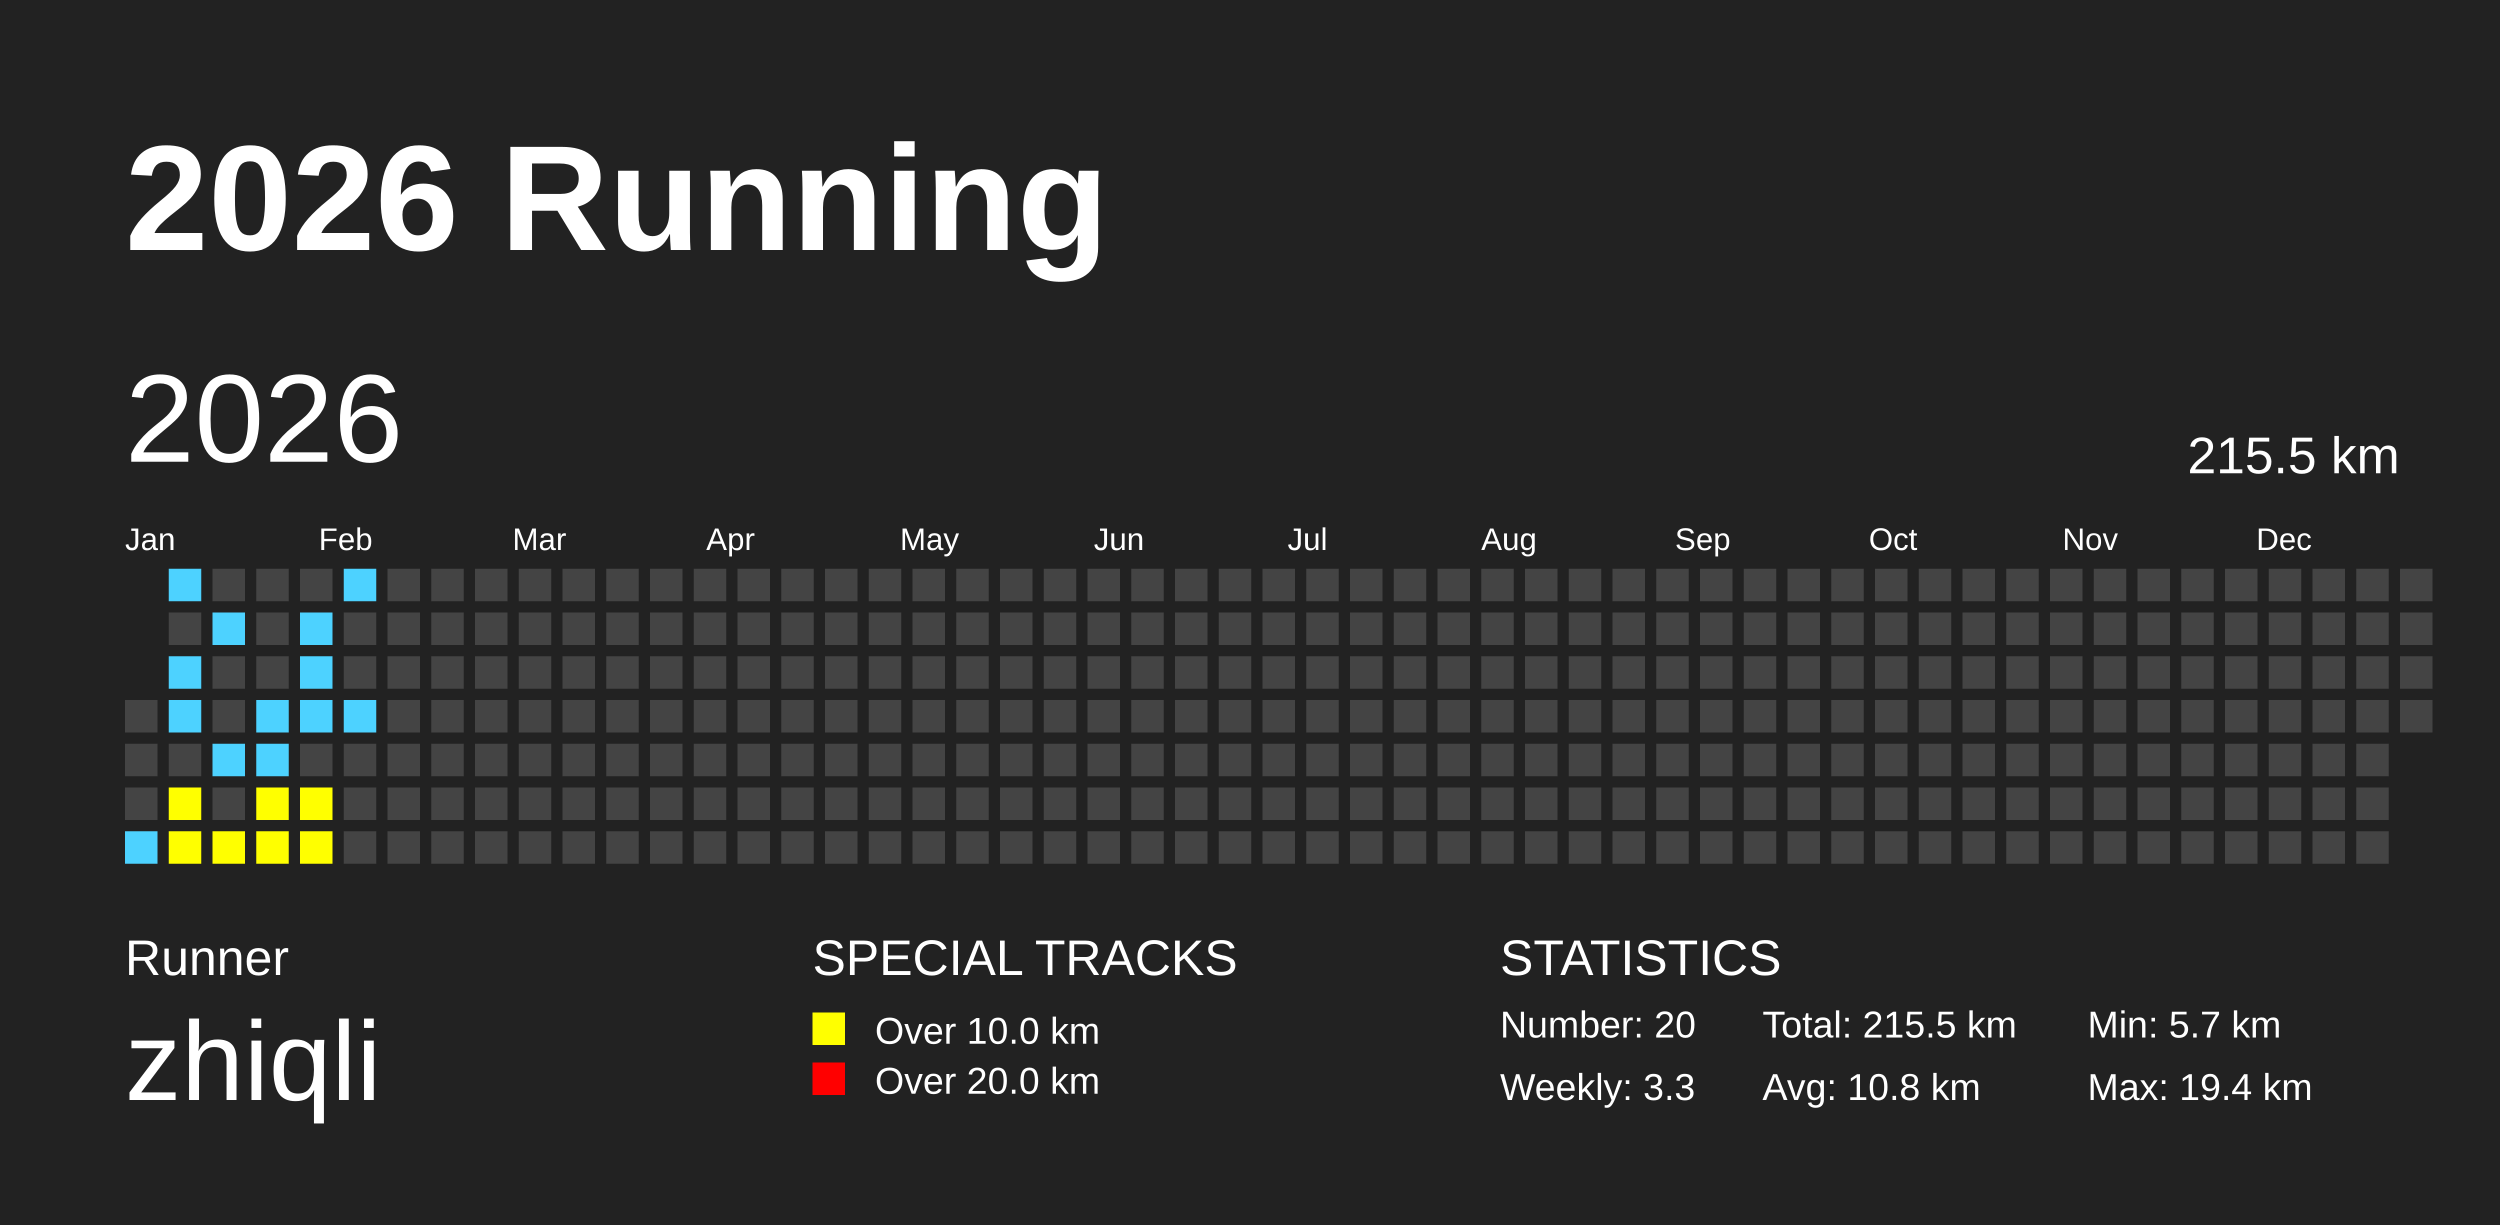
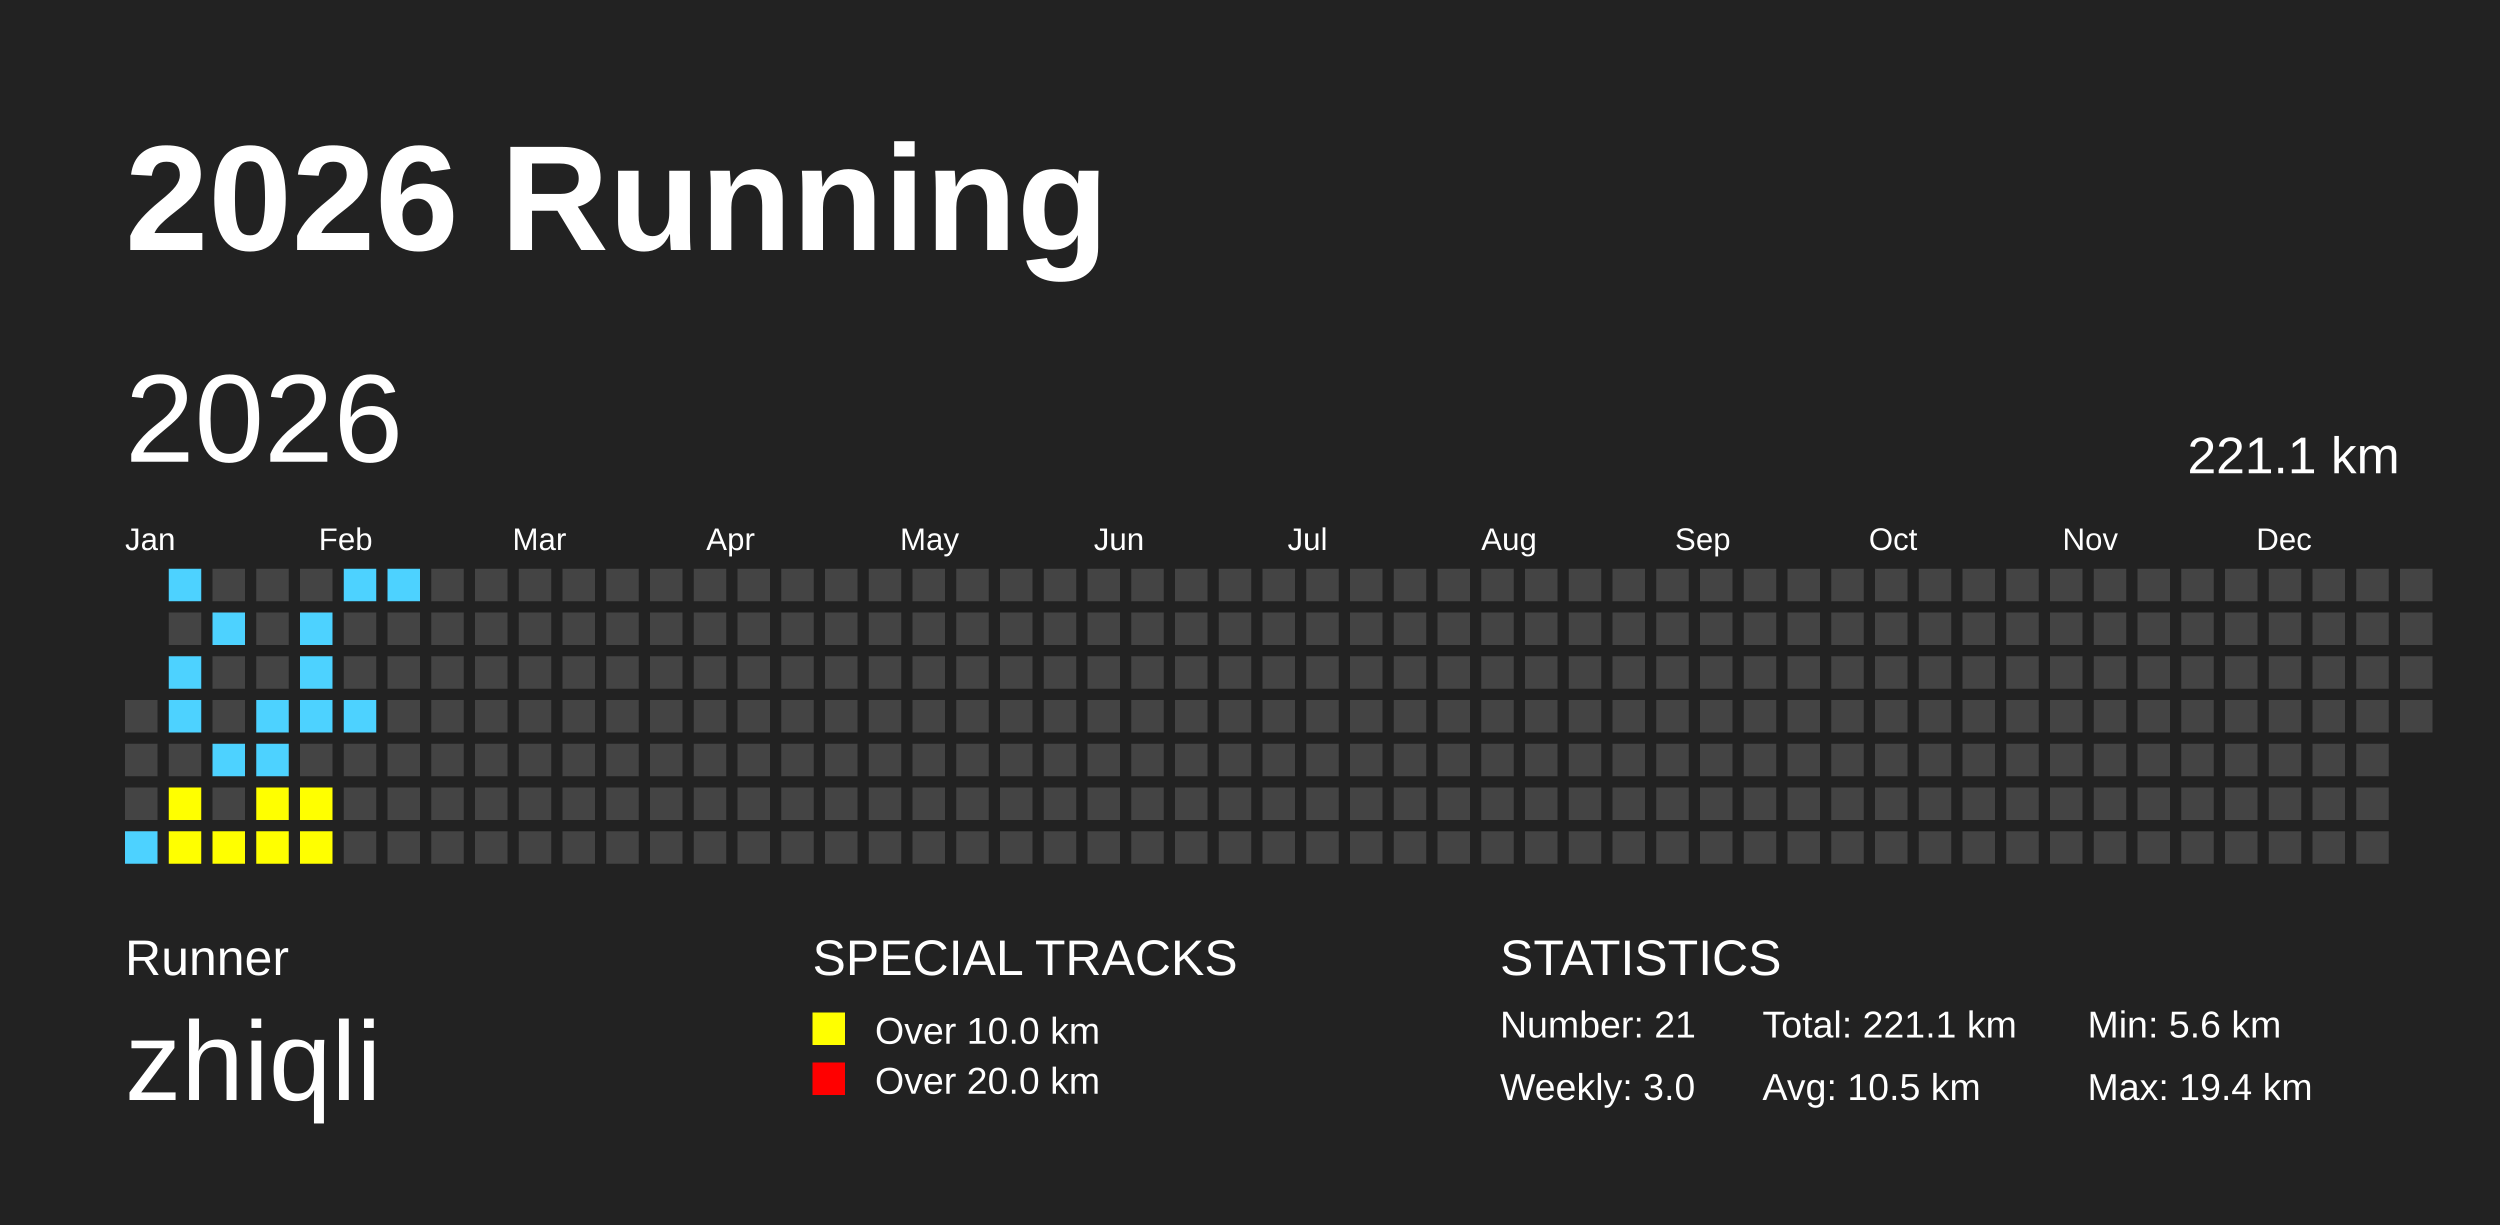
<svg xmlns="http://www.w3.org/2000/svg" baseProfile="full" height="98mm" version="1.1" viewBox="0,0,200,98" width="200mm">
  <defs />
  <rect fill="#222222" height="98" width="200" x="0" y="0" />
  <text fill="#FFFFFF" style="font-size:12px; font-family:Arial; font-weight:bold;" x="10" y="20">2026 Running</text>
  <text fill="#FFFFFF" style="font-size:4px; font-family:Arial" x="10" y="78">Runner</text>
  <text fill="#FFFFFF" style="font-size:9px; font-family:Arial" x="10" y="88">zhiqli</text>
  <text fill="#FFFFFF" style="font-size:4px; font-family:Arial" x="65" y="78">SPECIAL TRACKS</text>
  <rect fill="yellow" height="2.6" width="2.6" x="65" y="81" />
  <text fill="#FFFFFF" style="font-size:3px; font-family:Arial" x="70" y="83.5">Over 10.0 km</text>
  <rect fill="red" height="2.6" width="2.6" x="65" y="85" />
  <text fill="#FFFFFF" style="font-size:3px; font-family:Arial" x="70" y="87.5">Over 20.0 km</text>
  <text fill="#FFFFFF" style="font-size:4px; font-family:Arial" x="120" y="78">STATISTICS</text>
-   <text fill="#FFFFFF" style="font-size:3px; font-family:Arial" x="120" y="83">Number: 20</text>
-   <text fill="#FFFFFF" style="font-size:3px; font-family:Arial" x="120" y="88">Weekly: 3.3</text>
-   <text fill="#FFFFFF" style="font-size:3px; font-family:Arial" x="141" y="83">Total: 215.5 km</text>
-   <text fill="#FFFFFF" style="font-size:3px; font-family:Arial" x="141" y="88">Avg: 10.8 km</text>
-   <text fill="#FFFFFF" style="font-size:3px; font-family:Arial" x="167" y="83">Min: 5.7 km</text>
+   <text fill="#FFFFFF" style="font-size:3px; font-family:Arial" x="120" y="83">Number: 21</text>
+   <text fill="#FFFFFF" style="font-size:3px; font-family:Arial" x="120" y="88">Weekly: 3.0</text>
+   <text fill="#FFFFFF" style="font-size:3px; font-family:Arial" x="141" y="83">Total: 221.1 km</text>
+   <text fill="#FFFFFF" style="font-size:3px; font-family:Arial" x="141" y="88">Avg: 10.5 km</text>
+   <text fill="#FFFFFF" style="font-size:3px; font-family:Arial" x="167" y="83">Min: 5.6 km</text>
  <text fill="#FFFFFF" style="font-size:3px; font-family:Arial" x="167" y="88">Max: 19.4 km</text>
  <text dominant-baseline="hanging" fill="#FFFFFF" style="font-size:10.0px; font-family:Arial;" x="10" y="30">2026</text>
-   <text dominant-baseline="hanging" fill="#FFFFFF" style="font-size:4.125px; font-family:Arial;" x="175" y="35">215.5 km</text>
+   <text dominant-baseline="hanging" fill="#FFFFFF" style="font-size:4.125px; font-family:Arial;" x="175" y="35">221.1 km</text>
  <text fill="#FFFFFF" style="font-size:2.5px; font-family:Arial" x="10.0" y="44">Jan</text>
  <text fill="#FFFFFF" style="font-size:2.5px; font-family:Arial" x="25.5" y="44">Feb</text>
  <text fill="#FFFFFF" style="font-size:2.5px; font-family:Arial" x="41.0" y="44">Mar</text>
  <text fill="#FFFFFF" style="font-size:2.5px; font-family:Arial" x="56.5" y="44">Apr</text>
  <text fill="#FFFFFF" style="font-size:2.5px; font-family:Arial" x="72.0" y="44">May</text>
  <text fill="#FFFFFF" style="font-size:2.5px; font-family:Arial" x="87.5" y="44">Jun</text>
  <text fill="#FFFFFF" style="font-size:2.5px; font-family:Arial" x="103.0" y="44">Jul</text>
  <text fill="#FFFFFF" style="font-size:2.5px; font-family:Arial" x="118.5" y="44">Aug</text>
  <text fill="#FFFFFF" style="font-size:2.5px; font-family:Arial" x="134.0" y="44">Sep</text>
  <text fill="#FFFFFF" style="font-size:2.5px; font-family:Arial" x="149.5" y="44">Oct</text>
  <text fill="#FFFFFF" style="font-size:2.5px; font-family:Arial" x="165.0" y="44">Nov</text>
  <text fill="#FFFFFF" style="font-size:2.5px; font-family:Arial" x="180.5" y="44">Dec</text>
  <rect fill="#444444" height="2.6" width="2.6" x="10.0" y="56.0" />
  <rect fill="#444444" height="2.6" width="2.6" x="10.0" y="59.5" />
  <rect fill="#444444" height="2.6" width="2.6" x="10.0" y="63.0" />
  <rect fill="#4DD2FF" height="2.6" width="2.6" x="10.0" y="66.5" />
  <rect fill="#4DD2FF" height="2.6" width="2.6" x="13.5" y="45.5" />
  <rect fill="#444444" height="2.6" width="2.6" x="13.5" y="49.0" />
  <rect fill="#4DD2FF" height="2.6" width="2.6" x="13.5" y="52.5" />
  <rect fill="#4DD2FF" height="2.6" width="2.6" x="13.5" y="56.0" />
  <rect fill="#444444" height="2.6" width="2.6" x="13.5" y="59.5" />
  <rect fill="yellow" height="2.6" width="2.6" x="13.5" y="63.0" />
  <rect fill="yellow" height="2.6" width="2.6" x="13.5" y="66.5" />
  <rect fill="#444444" height="2.6" width="2.6" x="17.0" y="45.5" />
  <rect fill="#4DD2FF" height="2.6" width="2.6" x="17.0" y="49.0" />
  <rect fill="#444444" height="2.6" width="2.6" x="17.0" y="52.5" />
  <rect fill="#444444" height="2.6" width="2.6" x="17.0" y="56.0" />
  <rect fill="#4DD2FF" height="2.6" width="2.6" x="17.0" y="59.5" />
  <rect fill="#444444" height="2.6" width="2.6" x="17.0" y="63.0" />
  <rect fill="yellow" height="2.6" width="2.6" x="17.0" y="66.5" />
  <rect fill="#444444" height="2.6" width="2.6" x="20.5" y="45.5" />
  <rect fill="#444444" height="2.6" width="2.6" x="20.5" y="49.0" />
  <rect fill="#444444" height="2.6" width="2.6" x="20.5" y="52.5" />
  <rect fill="#4DD2FF" height="2.6" width="2.6" x="20.5" y="56.0" />
  <rect fill="#4DD2FF" height="2.6" width="2.6" x="20.5" y="59.5" />
  <rect fill="yellow" height="2.6" width="2.6" x="20.5" y="63.0" />
  <rect fill="yellow" height="2.6" width="2.6" x="20.5" y="66.5" />
  <rect fill="#444444" height="2.6" width="2.6" x="24.0" y="45.5" />
  <rect fill="#4DD2FF" height="2.6" width="2.6" x="24.0" y="49.0" />
  <rect fill="#4DD2FF" height="2.6" width="2.6" x="24.0" y="52.5" />
  <rect fill="#4DD2FF" height="2.6" width="2.6" x="24.0" y="56.0" />
  <rect fill="#444444" height="2.6" width="2.6" x="24.0" y="59.5" />
  <rect fill="yellow" height="2.6" width="2.6" x="24.0" y="63.0" />
  <rect fill="yellow" height="2.6" width="2.6" x="24.0" y="66.5" />
  <rect fill="#4DD2FF" height="2.6" width="2.6" x="27.5" y="45.5" />
  <rect fill="#444444" height="2.6" width="2.6" x="27.5" y="49.0" />
  <rect fill="#444444" height="2.6" width="2.6" x="27.5" y="52.5" />
  <rect fill="#4DD2FF" height="2.6" width="2.6" x="27.5" y="56.0" />
  <rect fill="#444444" height="2.6" width="2.6" x="27.5" y="59.5" />
  <rect fill="#444444" height="2.6" width="2.6" x="27.5" y="63.0" />
  <rect fill="#444444" height="2.6" width="2.6" x="27.5" y="66.5" />
-   <rect fill="#444444" height="2.6" width="2.6" x="31.0" y="45.5" />
+   <rect fill="#4DD2FF" height="2.6" width="2.6" x="31.0" y="45.5" />
  <rect fill="#444444" height="2.6" width="2.6" x="31.0" y="49.0" />
  <rect fill="#444444" height="2.6" width="2.6" x="31.0" y="52.5" />
  <rect fill="#444444" height="2.6" width="2.6" x="31.0" y="56.0" />
  <rect fill="#444444" height="2.6" width="2.6" x="31.0" y="59.5" />
  <rect fill="#444444" height="2.6" width="2.6" x="31.0" y="63.0" />
  <rect fill="#444444" height="2.6" width="2.6" x="31.0" y="66.5" />
  <rect fill="#444444" height="2.6" width="2.6" x="34.5" y="45.5" />
  <rect fill="#444444" height="2.6" width="2.6" x="34.5" y="49.0" />
  <rect fill="#444444" height="2.6" width="2.6" x="34.5" y="52.5" />
  <rect fill="#444444" height="2.6" width="2.6" x="34.5" y="56.0" />
  <rect fill="#444444" height="2.6" width="2.6" x="34.5" y="59.5" />
  <rect fill="#444444" height="2.6" width="2.6" x="34.5" y="63.0" />
  <rect fill="#444444" height="2.6" width="2.6" x="34.5" y="66.5" />
  <rect fill="#444444" height="2.6" width="2.6" x="38.0" y="45.5" />
  <rect fill="#444444" height="2.6" width="2.6" x="38.0" y="49.0" />
  <rect fill="#444444" height="2.6" width="2.6" x="38.0" y="52.5" />
  <rect fill="#444444" height="2.6" width="2.6" x="38.0" y="56.0" />
  <rect fill="#444444" height="2.6" width="2.6" x="38.0" y="59.5" />
  <rect fill="#444444" height="2.6" width="2.6" x="38.0" y="63.0" />
  <rect fill="#444444" height="2.6" width="2.6" x="38.0" y="66.5" />
  <rect fill="#444444" height="2.6" width="2.6" x="41.5" y="45.5" />
  <rect fill="#444444" height="2.6" width="2.6" x="41.5" y="49.0" />
  <rect fill="#444444" height="2.6" width="2.6" x="41.5" y="52.5" />
  <rect fill="#444444" height="2.6" width="2.6" x="41.5" y="56.0" />
  <rect fill="#444444" height="2.6" width="2.6" x="41.5" y="59.5" />
  <rect fill="#444444" height="2.6" width="2.6" x="41.5" y="63.0" />
  <rect fill="#444444" height="2.6" width="2.6" x="41.5" y="66.5" />
  <rect fill="#444444" height="2.6" width="2.6" x="45.0" y="45.5" />
  <rect fill="#444444" height="2.6" width="2.6" x="45.0" y="49.0" />
  <rect fill="#444444" height="2.6" width="2.6" x="45.0" y="52.5" />
  <rect fill="#444444" height="2.6" width="2.6" x="45.0" y="56.0" />
  <rect fill="#444444" height="2.6" width="2.6" x="45.0" y="59.5" />
  <rect fill="#444444" height="2.6" width="2.6" x="45.0" y="63.0" />
  <rect fill="#444444" height="2.6" width="2.6" x="45.0" y="66.5" />
  <rect fill="#444444" height="2.6" width="2.6" x="48.5" y="45.5" />
  <rect fill="#444444" height="2.6" width="2.6" x="48.5" y="49.0" />
  <rect fill="#444444" height="2.6" width="2.6" x="48.5" y="52.5" />
  <rect fill="#444444" height="2.6" width="2.6" x="48.5" y="56.0" />
  <rect fill="#444444" height="2.6" width="2.6" x="48.5" y="59.5" />
  <rect fill="#444444" height="2.6" width="2.6" x="48.5" y="63.0" />
  <rect fill="#444444" height="2.6" width="2.6" x="48.5" y="66.5" />
  <rect fill="#444444" height="2.6" width="2.6" x="52.0" y="45.5" />
  <rect fill="#444444" height="2.6" width="2.6" x="52.0" y="49.0" />
  <rect fill="#444444" height="2.6" width="2.6" x="52.0" y="52.5" />
  <rect fill="#444444" height="2.6" width="2.6" x="52.0" y="56.0" />
  <rect fill="#444444" height="2.6" width="2.6" x="52.0" y="59.5" />
  <rect fill="#444444" height="2.6" width="2.6" x="52.0" y="63.0" />
  <rect fill="#444444" height="2.6" width="2.6" x="52.0" y="66.5" />
  <rect fill="#444444" height="2.6" width="2.6" x="55.5" y="45.5" />
  <rect fill="#444444" height="2.6" width="2.6" x="55.5" y="49.0" />
  <rect fill="#444444" height="2.6" width="2.6" x="55.5" y="52.5" />
  <rect fill="#444444" height="2.6" width="2.6" x="55.5" y="56.0" />
  <rect fill="#444444" height="2.6" width="2.6" x="55.5" y="59.5" />
  <rect fill="#444444" height="2.6" width="2.6" x="55.5" y="63.0" />
  <rect fill="#444444" height="2.6" width="2.6" x="55.5" y="66.5" />
  <rect fill="#444444" height="2.6" width="2.6" x="59.0" y="45.5" />
  <rect fill="#444444" height="2.6" width="2.6" x="59.0" y="49.0" />
  <rect fill="#444444" height="2.6" width="2.6" x="59.0" y="52.5" />
  <rect fill="#444444" height="2.6" width="2.6" x="59.0" y="56.0" />
  <rect fill="#444444" height="2.6" width="2.6" x="59.0" y="59.5" />
  <rect fill="#444444" height="2.6" width="2.6" x="59.0" y="63.0" />
  <rect fill="#444444" height="2.6" width="2.6" x="59.0" y="66.5" />
  <rect fill="#444444" height="2.6" width="2.6" x="62.5" y="45.5" />
  <rect fill="#444444" height="2.6" width="2.6" x="62.5" y="49.0" />
  <rect fill="#444444" height="2.6" width="2.6" x="62.5" y="52.5" />
  <rect fill="#444444" height="2.6" width="2.6" x="62.5" y="56.0" />
  <rect fill="#444444" height="2.6" width="2.6" x="62.5" y="59.5" />
  <rect fill="#444444" height="2.6" width="2.6" x="62.5" y="63.0" />
  <rect fill="#444444" height="2.6" width="2.6" x="62.5" y="66.5" />
  <rect fill="#444444" height="2.6" width="2.6" x="66.0" y="45.5" />
  <rect fill="#444444" height="2.6" width="2.6" x="66.0" y="49.0" />
  <rect fill="#444444" height="2.6" width="2.6" x="66.0" y="52.5" />
  <rect fill="#444444" height="2.6" width="2.6" x="66.0" y="56.0" />
  <rect fill="#444444" height="2.6" width="2.6" x="66.0" y="59.5" />
  <rect fill="#444444" height="2.6" width="2.6" x="66.0" y="63.0" />
  <rect fill="#444444" height="2.6" width="2.6" x="66.0" y="66.5" />
  <rect fill="#444444" height="2.6" width="2.6" x="69.5" y="45.5" />
  <rect fill="#444444" height="2.6" width="2.6" x="69.5" y="49.0" />
  <rect fill="#444444" height="2.6" width="2.6" x="69.5" y="52.5" />
  <rect fill="#444444" height="2.6" width="2.6" x="69.5" y="56.0" />
  <rect fill="#444444" height="2.6" width="2.6" x="69.5" y="59.5" />
  <rect fill="#444444" height="2.6" width="2.6" x="69.5" y="63.0" />
  <rect fill="#444444" height="2.6" width="2.6" x="69.5" y="66.5" />
  <rect fill="#444444" height="2.6" width="2.6" x="73.0" y="45.5" />
  <rect fill="#444444" height="2.6" width="2.6" x="73.0" y="49.0" />
  <rect fill="#444444" height="2.6" width="2.6" x="73.0" y="52.5" />
  <rect fill="#444444" height="2.6" width="2.6" x="73.0" y="56.0" />
  <rect fill="#444444" height="2.6" width="2.6" x="73.0" y="59.5" />
  <rect fill="#444444" height="2.6" width="2.6" x="73.0" y="63.0" />
  <rect fill="#444444" height="2.6" width="2.6" x="73.0" y="66.5" />
  <rect fill="#444444" height="2.6" width="2.6" x="76.5" y="45.5" />
  <rect fill="#444444" height="2.6" width="2.6" x="76.5" y="49.0" />
  <rect fill="#444444" height="2.6" width="2.6" x="76.5" y="52.5" />
  <rect fill="#444444" height="2.6" width="2.6" x="76.5" y="56.0" />
  <rect fill="#444444" height="2.6" width="2.6" x="76.5" y="59.5" />
  <rect fill="#444444" height="2.6" width="2.6" x="76.5" y="63.0" />
  <rect fill="#444444" height="2.6" width="2.6" x="76.5" y="66.5" />
  <rect fill="#444444" height="2.6" width="2.6" x="80.0" y="45.5" />
  <rect fill="#444444" height="2.6" width="2.6" x="80.0" y="49.0" />
  <rect fill="#444444" height="2.6" width="2.6" x="80.0" y="52.5" />
  <rect fill="#444444" height="2.6" width="2.6" x="80.0" y="56.0" />
  <rect fill="#444444" height="2.6" width="2.6" x="80.0" y="59.5" />
  <rect fill="#444444" height="2.6" width="2.6" x="80.0" y="63.0" />
  <rect fill="#444444" height="2.6" width="2.6" x="80.0" y="66.5" />
  <rect fill="#444444" height="2.6" width="2.6" x="83.5" y="45.5" />
  <rect fill="#444444" height="2.6" width="2.6" x="83.5" y="49.0" />
  <rect fill="#444444" height="2.6" width="2.6" x="83.5" y="52.5" />
  <rect fill="#444444" height="2.6" width="2.6" x="83.5" y="56.0" />
  <rect fill="#444444" height="2.6" width="2.6" x="83.5" y="59.5" />
  <rect fill="#444444" height="2.6" width="2.6" x="83.5" y="63.0" />
  <rect fill="#444444" height="2.6" width="2.6" x="83.5" y="66.5" />
  <rect fill="#444444" height="2.6" width="2.6" x="87.0" y="45.5" />
  <rect fill="#444444" height="2.6" width="2.6" x="87.0" y="49.0" />
  <rect fill="#444444" height="2.6" width="2.6" x="87.0" y="52.5" />
  <rect fill="#444444" height="2.6" width="2.6" x="87.0" y="56.0" />
  <rect fill="#444444" height="2.6" width="2.6" x="87.0" y="59.5" />
  <rect fill="#444444" height="2.6" width="2.6" x="87.0" y="63.0" />
  <rect fill="#444444" height="2.6" width="2.6" x="87.0" y="66.5" />
  <rect fill="#444444" height="2.6" width="2.6" x="90.5" y="45.5" />
  <rect fill="#444444" height="2.6" width="2.6" x="90.5" y="49.0" />
  <rect fill="#444444" height="2.6" width="2.6" x="90.5" y="52.5" />
  <rect fill="#444444" height="2.6" width="2.6" x="90.5" y="56.0" />
  <rect fill="#444444" height="2.6" width="2.6" x="90.5" y="59.5" />
  <rect fill="#444444" height="2.6" width="2.6" x="90.5" y="63.0" />
  <rect fill="#444444" height="2.6" width="2.6" x="90.5" y="66.5" />
  <rect fill="#444444" height="2.6" width="2.6" x="94.0" y="45.5" />
  <rect fill="#444444" height="2.6" width="2.6" x="94.0" y="49.0" />
  <rect fill="#444444" height="2.6" width="2.6" x="94.0" y="52.5" />
  <rect fill="#444444" height="2.6" width="2.6" x="94.0" y="56.0" />
  <rect fill="#444444" height="2.6" width="2.6" x="94.0" y="59.5" />
  <rect fill="#444444" height="2.6" width="2.6" x="94.0" y="63.0" />
  <rect fill="#444444" height="2.6" width="2.6" x="94.0" y="66.5" />
  <rect fill="#444444" height="2.6" width="2.6" x="97.5" y="45.5" />
  <rect fill="#444444" height="2.6" width="2.6" x="97.5" y="49.0" />
  <rect fill="#444444" height="2.6" width="2.6" x="97.5" y="52.5" />
  <rect fill="#444444" height="2.6" width="2.6" x="97.5" y="56.0" />
  <rect fill="#444444" height="2.6" width="2.6" x="97.5" y="59.5" />
  <rect fill="#444444" height="2.6" width="2.6" x="97.5" y="63.0" />
  <rect fill="#444444" height="2.6" width="2.6" x="97.5" y="66.5" />
  <rect fill="#444444" height="2.6" width="2.6" x="101.0" y="45.5" />
  <rect fill="#444444" height="2.6" width="2.6" x="101.0" y="49.0" />
  <rect fill="#444444" height="2.6" width="2.6" x="101.0" y="52.5" />
  <rect fill="#444444" height="2.6" width="2.6" x="101.0" y="56.0" />
  <rect fill="#444444" height="2.6" width="2.6" x="101.0" y="59.5" />
  <rect fill="#444444" height="2.6" width="2.6" x="101.0" y="63.0" />
  <rect fill="#444444" height="2.6" width="2.6" x="101.0" y="66.5" />
  <rect fill="#444444" height="2.6" width="2.6" x="104.5" y="45.5" />
  <rect fill="#444444" height="2.6" width="2.6" x="104.5" y="49.0" />
  <rect fill="#444444" height="2.6" width="2.6" x="104.5" y="52.5" />
  <rect fill="#444444" height="2.6" width="2.6" x="104.5" y="56.0" />
  <rect fill="#444444" height="2.6" width="2.6" x="104.5" y="59.5" />
  <rect fill="#444444" height="2.6" width="2.6" x="104.5" y="63.0" />
  <rect fill="#444444" height="2.6" width="2.6" x="104.5" y="66.5" />
  <rect fill="#444444" height="2.6" width="2.6" x="108.0" y="45.5" />
  <rect fill="#444444" height="2.6" width="2.6" x="108.0" y="49.0" />
  <rect fill="#444444" height="2.6" width="2.6" x="108.0" y="52.5" />
  <rect fill="#444444" height="2.6" width="2.6" x="108.0" y="56.0" />
  <rect fill="#444444" height="2.6" width="2.6" x="108.0" y="59.5" />
  <rect fill="#444444" height="2.6" width="2.6" x="108.0" y="63.0" />
  <rect fill="#444444" height="2.6" width="2.6" x="108.0" y="66.5" />
  <rect fill="#444444" height="2.6" width="2.6" x="111.5" y="45.5" />
  <rect fill="#444444" height="2.6" width="2.6" x="111.5" y="49.0" />
  <rect fill="#444444" height="2.6" width="2.6" x="111.5" y="52.5" />
  <rect fill="#444444" height="2.6" width="2.6" x="111.5" y="56.0" />
  <rect fill="#444444" height="2.6" width="2.6" x="111.5" y="59.5" />
  <rect fill="#444444" height="2.6" width="2.6" x="111.5" y="63.0" />
  <rect fill="#444444" height="2.6" width="2.6" x="111.5" y="66.5" />
  <rect fill="#444444" height="2.6" width="2.6" x="115.0" y="45.5" />
  <rect fill="#444444" height="2.6" width="2.6" x="115.0" y="49.0" />
  <rect fill="#444444" height="2.6" width="2.6" x="115.0" y="52.5" />
  <rect fill="#444444" height="2.6" width="2.6" x="115.0" y="56.0" />
  <rect fill="#444444" height="2.6" width="2.6" x="115.0" y="59.5" />
  <rect fill="#444444" height="2.6" width="2.6" x="115.0" y="63.0" />
  <rect fill="#444444" height="2.6" width="2.6" x="115.0" y="66.5" />
  <rect fill="#444444" height="2.6" width="2.6" x="118.5" y="45.5" />
  <rect fill="#444444" height="2.6" width="2.6" x="118.5" y="49.0" />
  <rect fill="#444444" height="2.6" width="2.6" x="118.5" y="52.5" />
  <rect fill="#444444" height="2.6" width="2.6" x="118.5" y="56.0" />
  <rect fill="#444444" height="2.6" width="2.6" x="118.5" y="59.5" />
  <rect fill="#444444" height="2.6" width="2.6" x="118.5" y="63.0" />
  <rect fill="#444444" height="2.6" width="2.6" x="118.5" y="66.5" />
  <rect fill="#444444" height="2.6" width="2.6" x="122.0" y="45.5" />
  <rect fill="#444444" height="2.6" width="2.6" x="122.0" y="49.0" />
  <rect fill="#444444" height="2.6" width="2.6" x="122.0" y="52.5" />
  <rect fill="#444444" height="2.6" width="2.6" x="122.0" y="56.0" />
  <rect fill="#444444" height="2.6" width="2.6" x="122.0" y="59.5" />
  <rect fill="#444444" height="2.6" width="2.6" x="122.0" y="63.0" />
  <rect fill="#444444" height="2.6" width="2.6" x="122.0" y="66.5" />
  <rect fill="#444444" height="2.6" width="2.6" x="125.5" y="45.5" />
  <rect fill="#444444" height="2.6" width="2.6" x="125.5" y="49.0" />
  <rect fill="#444444" height="2.6" width="2.6" x="125.5" y="52.5" />
  <rect fill="#444444" height="2.6" width="2.6" x="125.5" y="56.0" />
  <rect fill="#444444" height="2.6" width="2.6" x="125.5" y="59.5" />
  <rect fill="#444444" height="2.6" width="2.6" x="125.5" y="63.0" />
  <rect fill="#444444" height="2.6" width="2.6" x="125.5" y="66.5" />
  <rect fill="#444444" height="2.6" width="2.6" x="129.0" y="45.5" />
  <rect fill="#444444" height="2.6" width="2.6" x="129.0" y="49.0" />
  <rect fill="#444444" height="2.6" width="2.6" x="129.0" y="52.5" />
  <rect fill="#444444" height="2.6" width="2.6" x="129.0" y="56.0" />
  <rect fill="#444444" height="2.6" width="2.6" x="129.0" y="59.5" />
  <rect fill="#444444" height="2.6" width="2.6" x="129.0" y="63.0" />
  <rect fill="#444444" height="2.6" width="2.6" x="129.0" y="66.5" />
  <rect fill="#444444" height="2.6" width="2.6" x="132.5" y="45.5" />
  <rect fill="#444444" height="2.6" width="2.6" x="132.5" y="49.0" />
  <rect fill="#444444" height="2.6" width="2.6" x="132.5" y="52.5" />
  <rect fill="#444444" height="2.6" width="2.6" x="132.5" y="56.0" />
  <rect fill="#444444" height="2.6" width="2.6" x="132.5" y="59.5" />
  <rect fill="#444444" height="2.6" width="2.6" x="132.5" y="63.0" />
  <rect fill="#444444" height="2.6" width="2.6" x="132.5" y="66.5" />
  <rect fill="#444444" height="2.6" width="2.6" x="136.0" y="45.5" />
  <rect fill="#444444" height="2.6" width="2.6" x="136.0" y="49.0" />
  <rect fill="#444444" height="2.6" width="2.6" x="136.0" y="52.5" />
  <rect fill="#444444" height="2.6" width="2.6" x="136.0" y="56.0" />
  <rect fill="#444444" height="2.6" width="2.6" x="136.0" y="59.5" />
  <rect fill="#444444" height="2.6" width="2.6" x="136.0" y="63.0" />
  <rect fill="#444444" height="2.6" width="2.6" x="136.0" y="66.5" />
  <rect fill="#444444" height="2.6" width="2.6" x="139.5" y="45.5" />
  <rect fill="#444444" height="2.6" width="2.6" x="139.5" y="49.0" />
  <rect fill="#444444" height="2.6" width="2.6" x="139.5" y="52.5" />
  <rect fill="#444444" height="2.6" width="2.6" x="139.5" y="56.0" />
  <rect fill="#444444" height="2.6" width="2.6" x="139.5" y="59.5" />
  <rect fill="#444444" height="2.6" width="2.6" x="139.5" y="63.0" />
  <rect fill="#444444" height="2.6" width="2.6" x="139.5" y="66.5" />
  <rect fill="#444444" height="2.6" width="2.6" x="143.0" y="45.5" />
  <rect fill="#444444" height="2.6" width="2.6" x="143.0" y="49.0" />
  <rect fill="#444444" height="2.6" width="2.6" x="143.0" y="52.5" />
  <rect fill="#444444" height="2.6" width="2.6" x="143.0" y="56.0" />
  <rect fill="#444444" height="2.6" width="2.6" x="143.0" y="59.5" />
  <rect fill="#444444" height="2.6" width="2.6" x="143.0" y="63.0" />
  <rect fill="#444444" height="2.6" width="2.6" x="143.0" y="66.5" />
  <rect fill="#444444" height="2.6" width="2.6" x="146.5" y="45.5" />
  <rect fill="#444444" height="2.6" width="2.6" x="146.5" y="49.0" />
  <rect fill="#444444" height="2.6" width="2.6" x="146.5" y="52.5" />
  <rect fill="#444444" height="2.6" width="2.6" x="146.5" y="56.0" />
  <rect fill="#444444" height="2.6" width="2.6" x="146.5" y="59.5" />
  <rect fill="#444444" height="2.6" width="2.6" x="146.5" y="63.0" />
  <rect fill="#444444" height="2.6" width="2.6" x="146.5" y="66.5" />
  <rect fill="#444444" height="2.6" width="2.6" x="150.0" y="45.5" />
  <rect fill="#444444" height="2.6" width="2.6" x="150.0" y="49.0" />
  <rect fill="#444444" height="2.6" width="2.6" x="150.0" y="52.5" />
  <rect fill="#444444" height="2.6" width="2.6" x="150.0" y="56.0" />
  <rect fill="#444444" height="2.6" width="2.6" x="150.0" y="59.5" />
  <rect fill="#444444" height="2.6" width="2.6" x="150.0" y="63.0" />
  <rect fill="#444444" height="2.6" width="2.6" x="150.0" y="66.5" />
  <rect fill="#444444" height="2.6" width="2.6" x="153.5" y="45.5" />
  <rect fill="#444444" height="2.6" width="2.6" x="153.5" y="49.0" />
  <rect fill="#444444" height="2.6" width="2.6" x="153.5" y="52.5" />
  <rect fill="#444444" height="2.6" width="2.6" x="153.5" y="56.0" />
  <rect fill="#444444" height="2.6" width="2.6" x="153.5" y="59.5" />
  <rect fill="#444444" height="2.6" width="2.6" x="153.5" y="63.0" />
  <rect fill="#444444" height="2.6" width="2.6" x="153.5" y="66.5" />
  <rect fill="#444444" height="2.6" width="2.6" x="157.0" y="45.5" />
  <rect fill="#444444" height="2.6" width="2.6" x="157.0" y="49.0" />
  <rect fill="#444444" height="2.6" width="2.6" x="157.0" y="52.5" />
  <rect fill="#444444" height="2.6" width="2.6" x="157.0" y="56.0" />
  <rect fill="#444444" height="2.6" width="2.6" x="157.0" y="59.5" />
  <rect fill="#444444" height="2.6" width="2.6" x="157.0" y="63.0" />
  <rect fill="#444444" height="2.6" width="2.6" x="157.0" y="66.5" />
  <rect fill="#444444" height="2.6" width="2.6" x="160.5" y="45.5" />
  <rect fill="#444444" height="2.6" width="2.6" x="160.5" y="49.0" />
  <rect fill="#444444" height="2.6" width="2.6" x="160.5" y="52.5" />
  <rect fill="#444444" height="2.6" width="2.6" x="160.5" y="56.0" />
  <rect fill="#444444" height="2.6" width="2.6" x="160.5" y="59.5" />
  <rect fill="#444444" height="2.6" width="2.6" x="160.5" y="63.0" />
  <rect fill="#444444" height="2.6" width="2.6" x="160.5" y="66.5" />
  <rect fill="#444444" height="2.6" width="2.6" x="164.0" y="45.5" />
  <rect fill="#444444" height="2.6" width="2.6" x="164.0" y="49.0" />
  <rect fill="#444444" height="2.6" width="2.6" x="164.0" y="52.5" />
  <rect fill="#444444" height="2.6" width="2.6" x="164.0" y="56.0" />
  <rect fill="#444444" height="2.6" width="2.6" x="164.0" y="59.5" />
  <rect fill="#444444" height="2.6" width="2.6" x="164.0" y="63.0" />
  <rect fill="#444444" height="2.6" width="2.6" x="164.0" y="66.5" />
  <rect fill="#444444" height="2.6" width="2.6" x="167.5" y="45.5" />
  <rect fill="#444444" height="2.6" width="2.6" x="167.5" y="49.0" />
  <rect fill="#444444" height="2.6" width="2.6" x="167.5" y="52.5" />
  <rect fill="#444444" height="2.6" width="2.6" x="167.5" y="56.0" />
  <rect fill="#444444" height="2.6" width="2.6" x="167.5" y="59.5" />
  <rect fill="#444444" height="2.6" width="2.6" x="167.5" y="63.0" />
  <rect fill="#444444" height="2.6" width="2.6" x="167.5" y="66.5" />
  <rect fill="#444444" height="2.6" width="2.6" x="171.0" y="45.5" />
  <rect fill="#444444" height="2.6" width="2.6" x="171.0" y="49.0" />
  <rect fill="#444444" height="2.6" width="2.6" x="171.0" y="52.5" />
  <rect fill="#444444" height="2.6" width="2.6" x="171.0" y="56.0" />
  <rect fill="#444444" height="2.6" width="2.6" x="171.0" y="59.5" />
  <rect fill="#444444" height="2.6" width="2.6" x="171.0" y="63.0" />
  <rect fill="#444444" height="2.6" width="2.6" x="171.0" y="66.5" />
  <rect fill="#444444" height="2.6" width="2.6" x="174.5" y="45.5" />
  <rect fill="#444444" height="2.6" width="2.6" x="174.5" y="49.0" />
  <rect fill="#444444" height="2.6" width="2.6" x="174.5" y="52.5" />
  <rect fill="#444444" height="2.6" width="2.6" x="174.5" y="56.0" />
  <rect fill="#444444" height="2.6" width="2.6" x="174.5" y="59.5" />
  <rect fill="#444444" height="2.6" width="2.6" x="174.5" y="63.0" />
  <rect fill="#444444" height="2.6" width="2.6" x="174.5" y="66.5" />
  <rect fill="#444444" height="2.6" width="2.6" x="178.0" y="45.5" />
  <rect fill="#444444" height="2.6" width="2.6" x="178.0" y="49.0" />
  <rect fill="#444444" height="2.6" width="2.6" x="178.0" y="52.5" />
  <rect fill="#444444" height="2.6" width="2.6" x="178.0" y="56.0" />
  <rect fill="#444444" height="2.6" width="2.6" x="178.0" y="59.5" />
  <rect fill="#444444" height="2.6" width="2.6" x="178.0" y="63.0" />
  <rect fill="#444444" height="2.6" width="2.6" x="178.0" y="66.5" />
  <rect fill="#444444" height="2.6" width="2.6" x="181.5" y="45.5" />
  <rect fill="#444444" height="2.6" width="2.6" x="181.5" y="49.0" />
  <rect fill="#444444" height="2.6" width="2.6" x="181.5" y="52.5" />
  <rect fill="#444444" height="2.6" width="2.6" x="181.5" y="56.0" />
  <rect fill="#444444" height="2.6" width="2.6" x="181.5" y="59.5" />
  <rect fill="#444444" height="2.6" width="2.6" x="181.5" y="63.0" />
  <rect fill="#444444" height="2.6" width="2.6" x="181.5" y="66.5" />
  <rect fill="#444444" height="2.6" width="2.6" x="185.0" y="45.5" />
  <rect fill="#444444" height="2.6" width="2.6" x="185.0" y="49.0" />
  <rect fill="#444444" height="2.6" width="2.6" x="185.0" y="52.5" />
  <rect fill="#444444" height="2.6" width="2.6" x="185.0" y="56.0" />
  <rect fill="#444444" height="2.6" width="2.6" x="185.0" y="59.5" />
  <rect fill="#444444" height="2.6" width="2.6" x="185.0" y="63.0" />
  <rect fill="#444444" height="2.6" width="2.6" x="185.0" y="66.5" />
  <rect fill="#444444" height="2.6" width="2.6" x="188.5" y="45.5" />
  <rect fill="#444444" height="2.6" width="2.6" x="188.5" y="49.0" />
  <rect fill="#444444" height="2.6" width="2.6" x="188.5" y="52.5" />
  <rect fill="#444444" height="2.6" width="2.6" x="188.5" y="56.0" />
  <rect fill="#444444" height="2.6" width="2.6" x="188.5" y="59.5" />
  <rect fill="#444444" height="2.6" width="2.6" x="188.5" y="63.0" />
  <rect fill="#444444" height="2.6" width="2.6" x="188.5" y="66.5" />
  <rect fill="#444444" height="2.6" width="2.6" x="192.0" y="45.5" />
  <rect fill="#444444" height="2.6" width="2.6" x="192.0" y="49.0" />
  <rect fill="#444444" height="2.6" width="2.6" x="192.0" y="52.5" />
  <rect fill="#444444" height="2.6" width="2.6" x="192.0" y="56.0" />
</svg>
